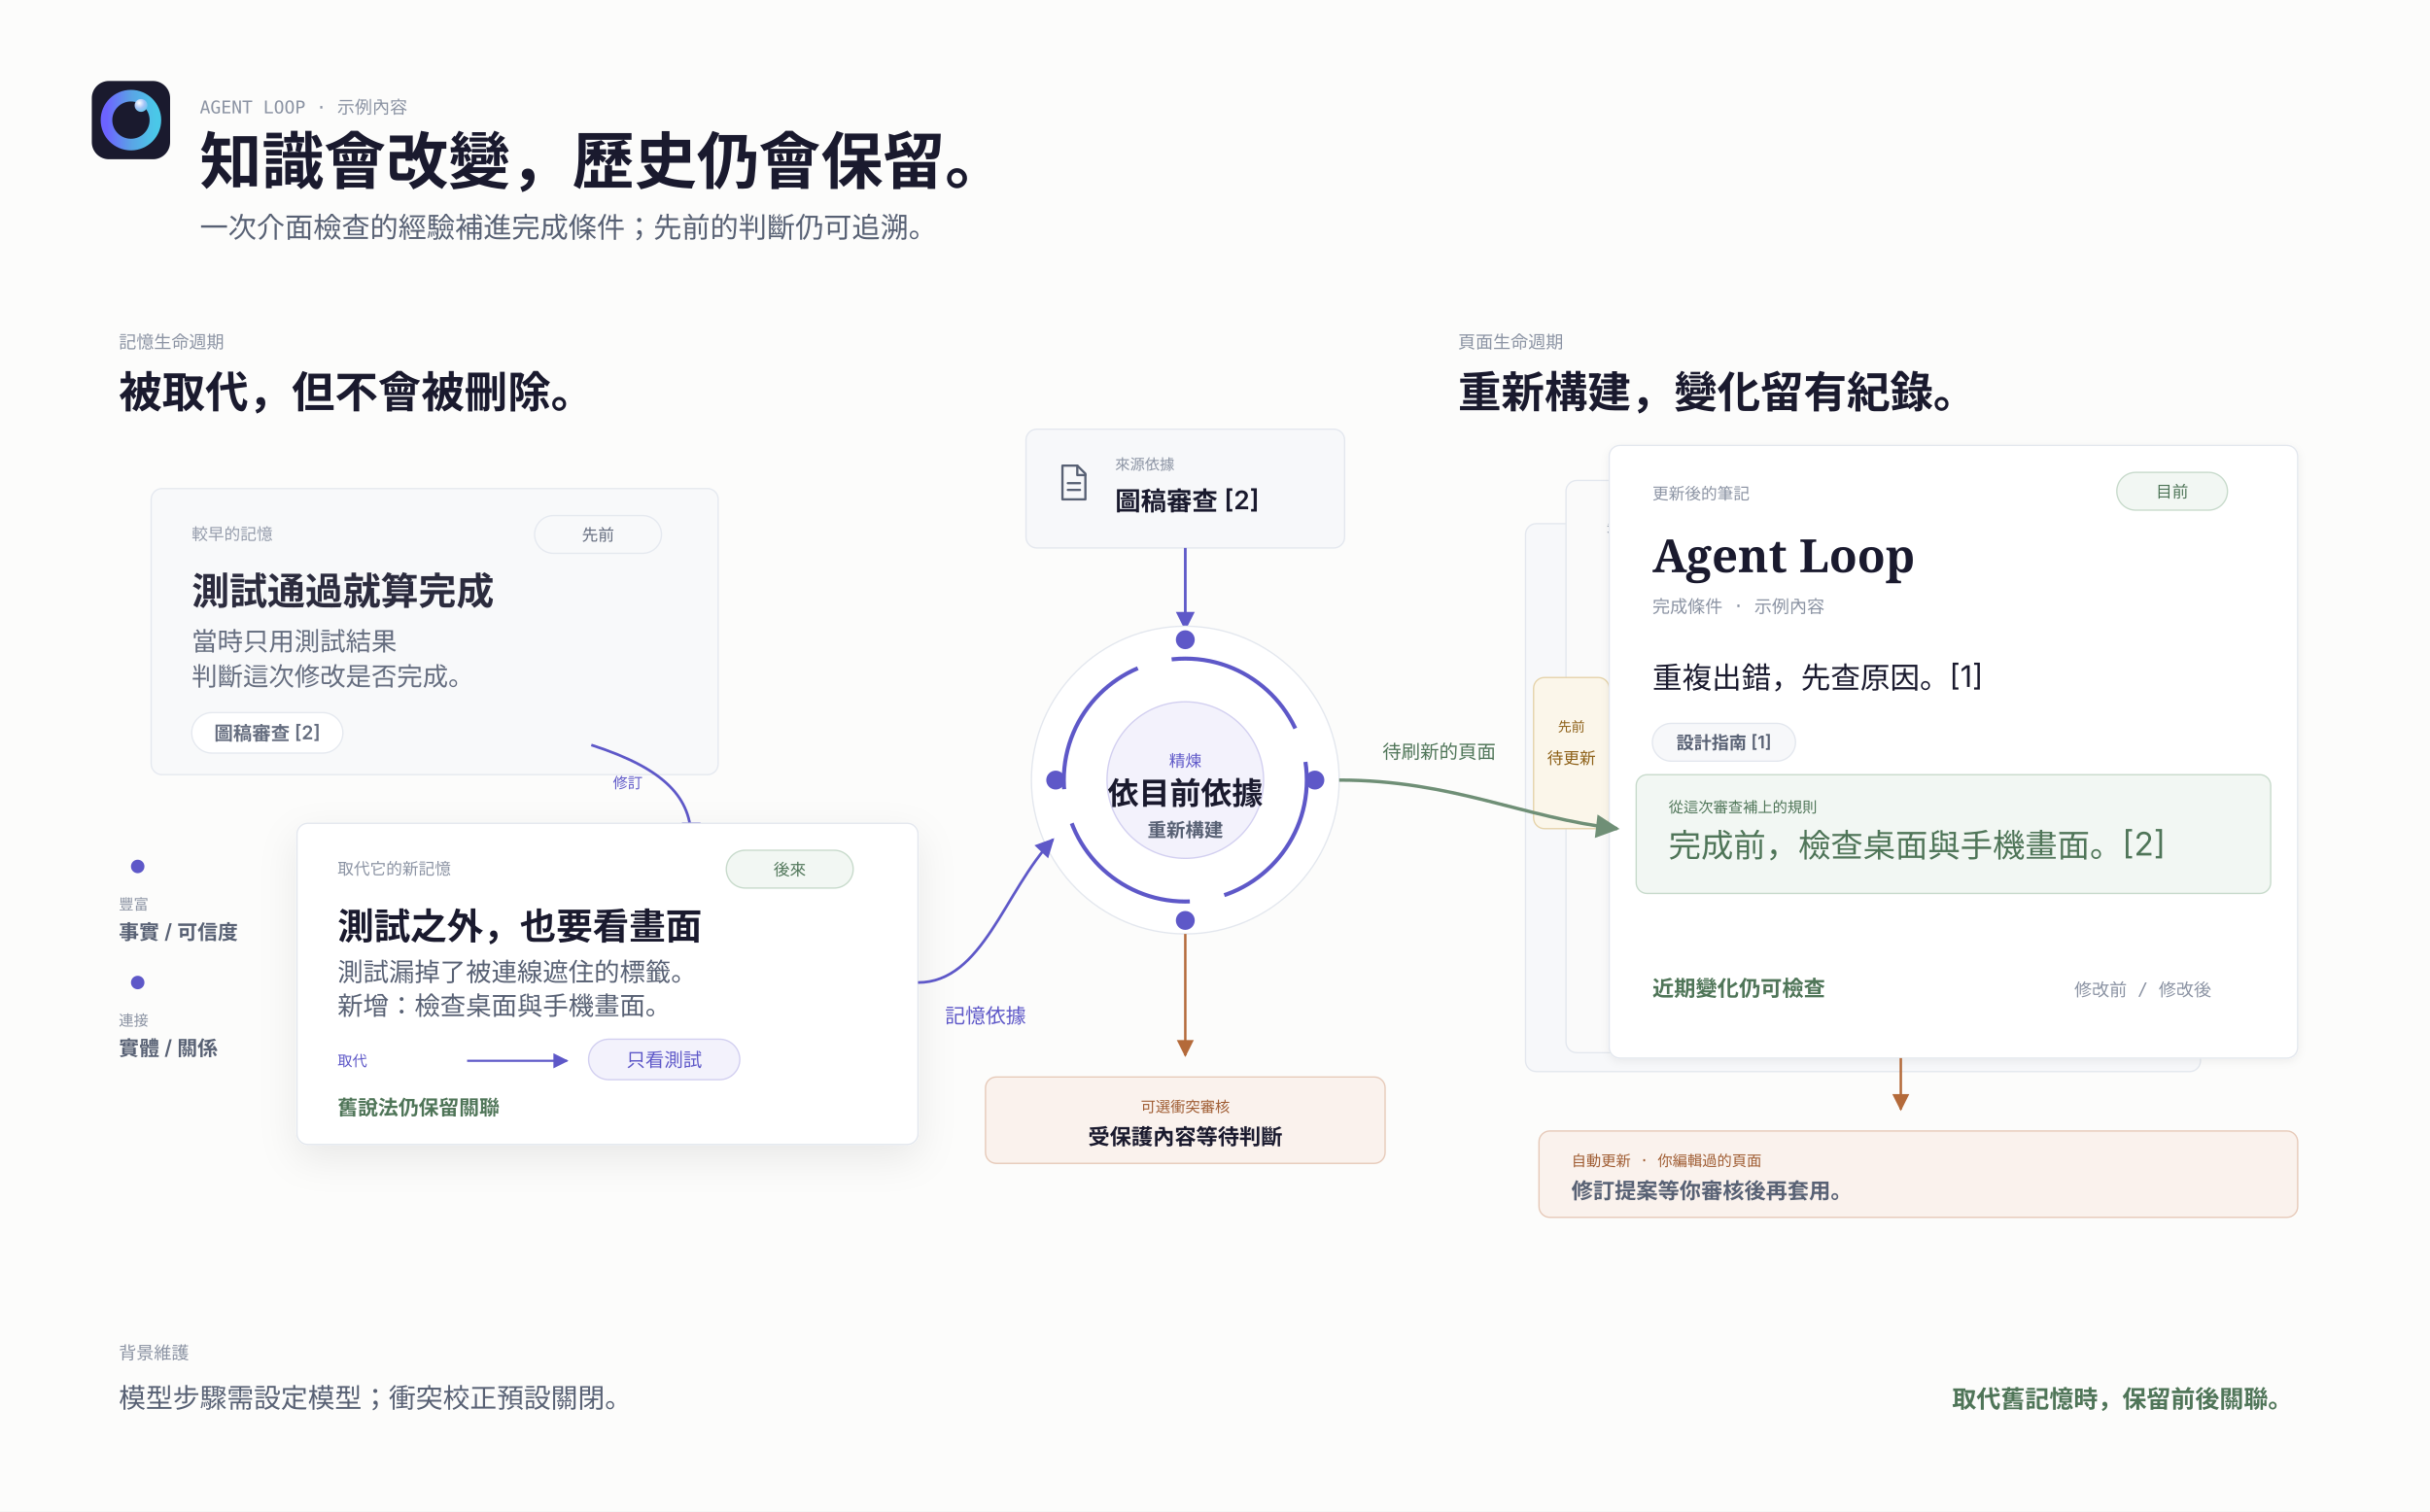
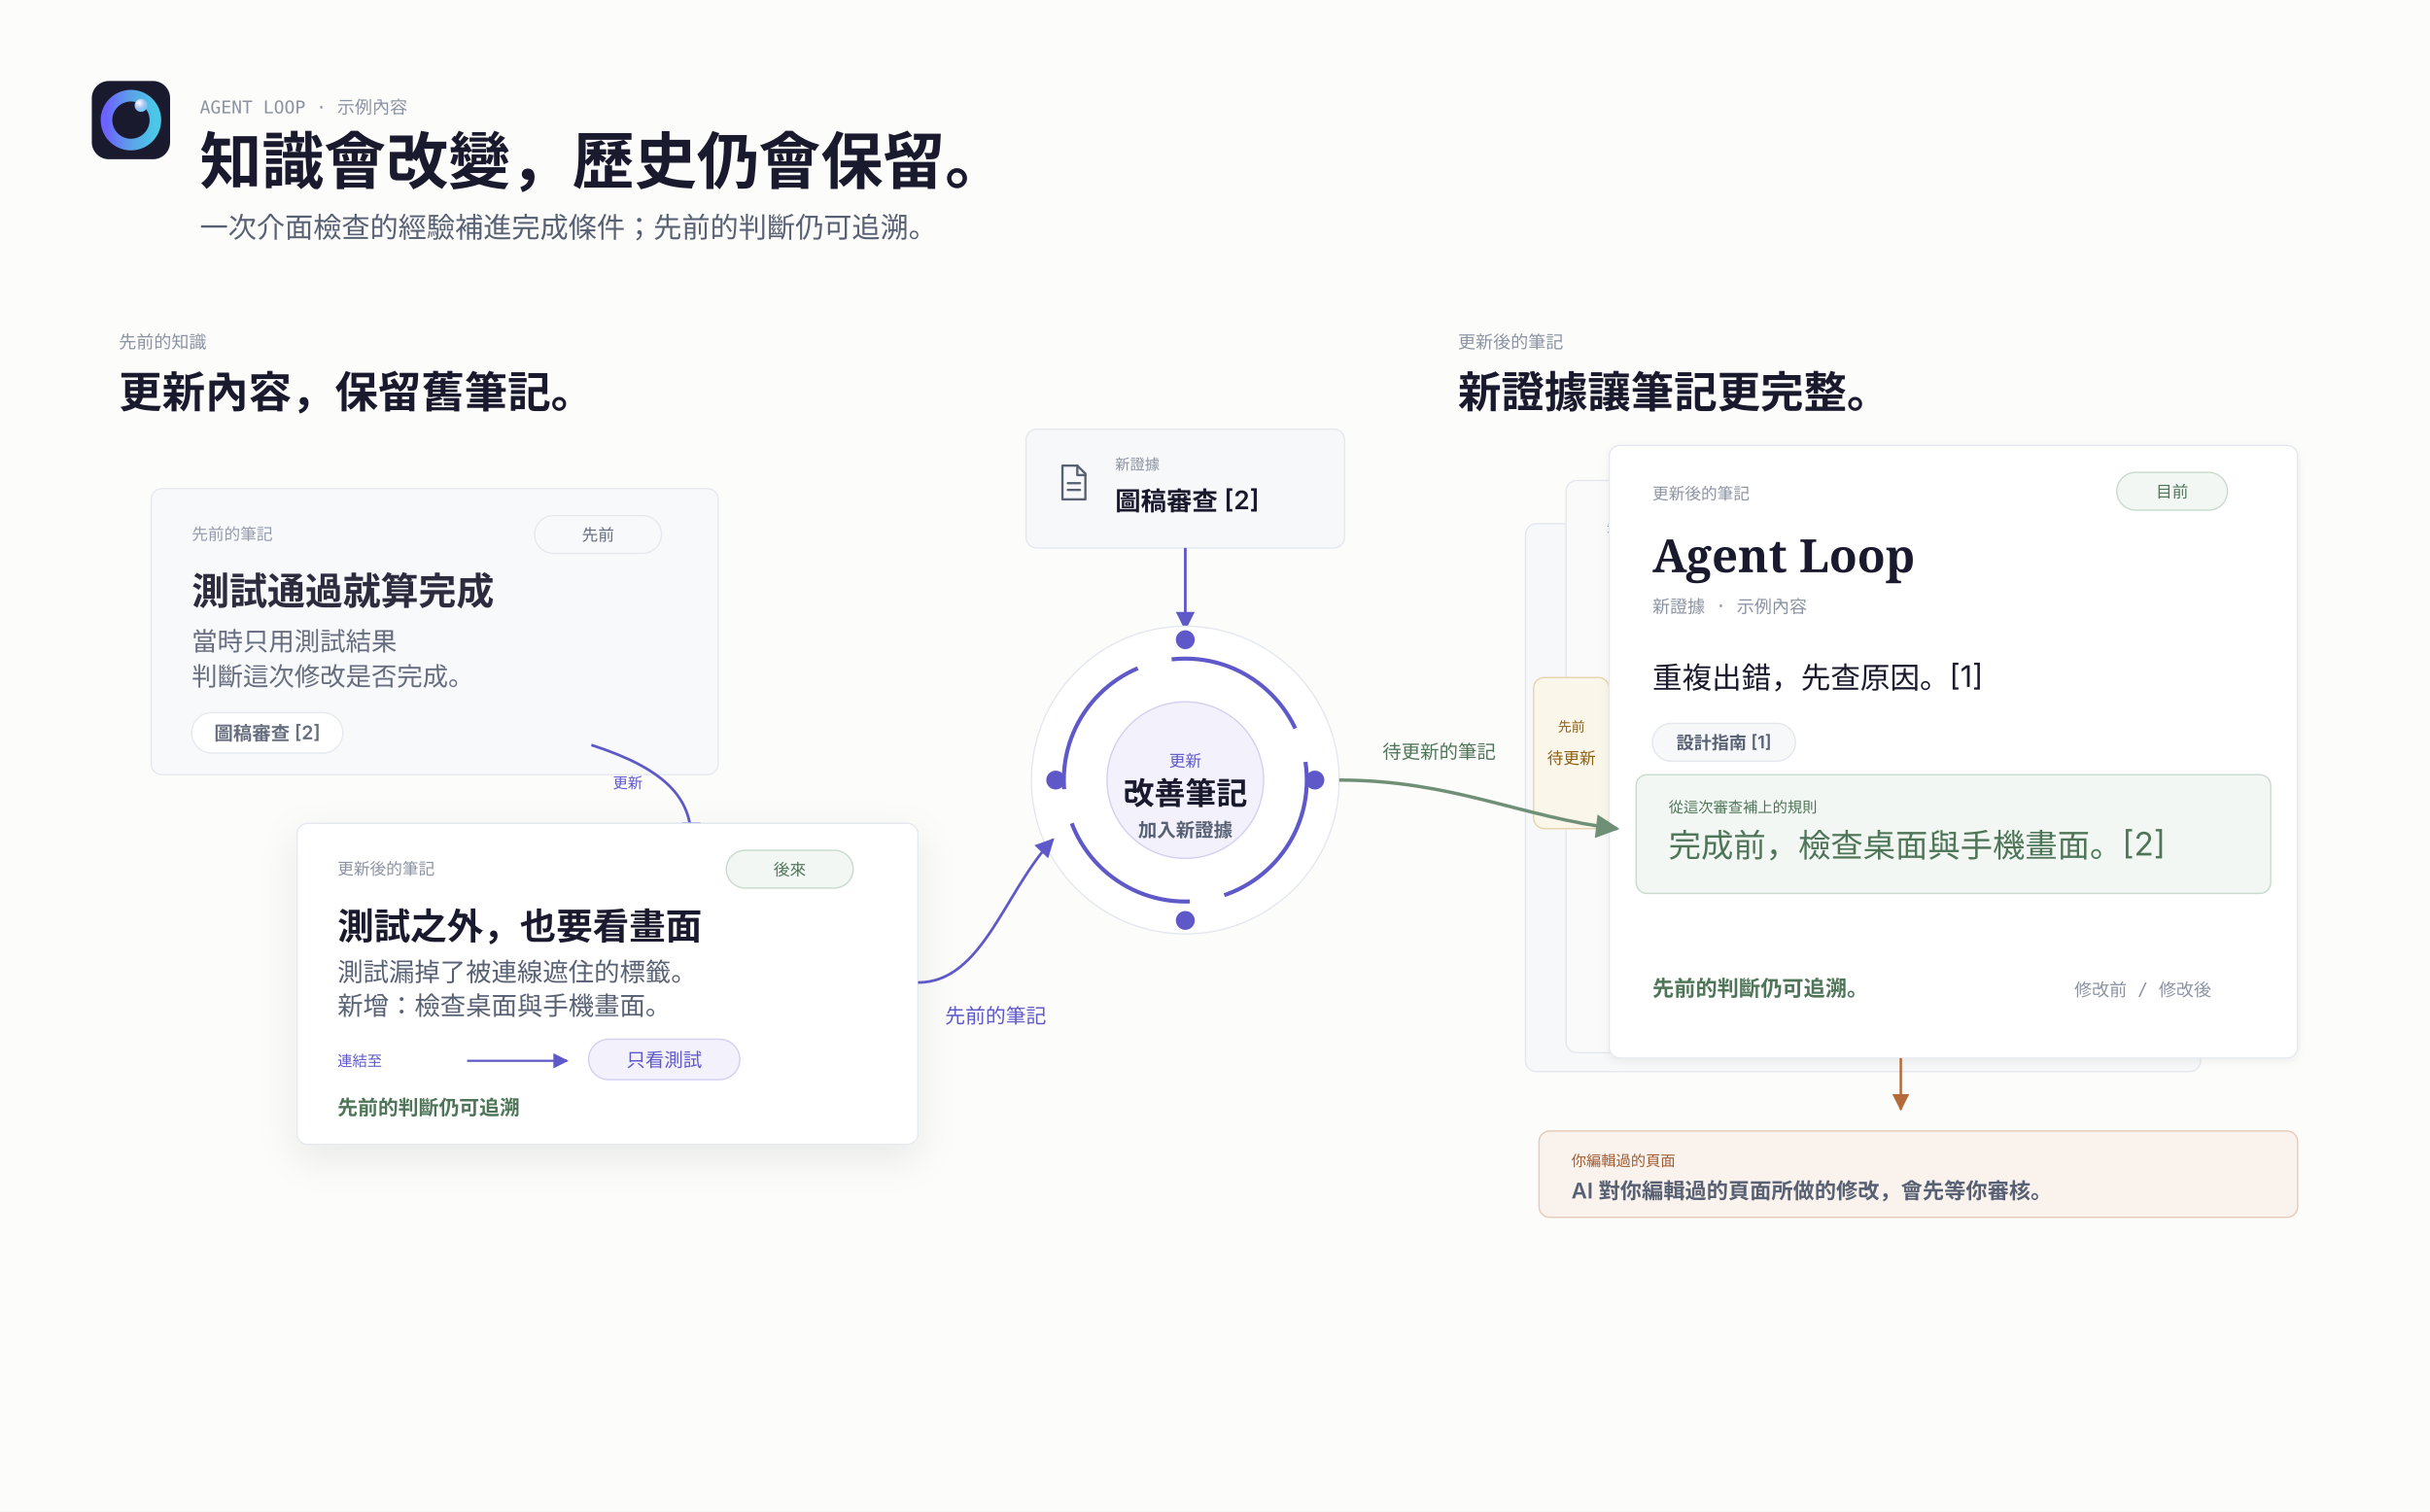
<svg xmlns="http://www.w3.org/2000/svg" width="1800" height="1120" viewBox="0 0 1800 1120" role="img" aria-labelledby="title desc">
  <style>text { font-kerning: normal; }</style>
  <rect width="1800" height="1120" fill="#FCFCFB" />
  <g transform="translate(68 60) scale(0.1132812)">
    <rect width="512" height="512" rx="112" fill="#1A1A2E" />
    <circle cx="256" cy="256" r="160" fill="none" stroke="url(#lifecycle-zh-Hant-desktop-ring)" stroke-width="76" />
    <circle cx="322" cy="160" r="42" fill="url(#lifecycle-zh-Hant-desktop-orb)" />
  </g>
  <g data-fit-region="lifecycle-zh-Hant-desktop-heading" data-fit-x="148" data-fit-y="56" data-fit-width="1578" data-fit-height="130" data-check-overlap="false">
    <text x="148" y="84" font-family="'JetBrains Mono', monospace" font-size="13" font-weight="500" fill="#8B93A3" text-anchor="start">AGENT LOOP · 示例內容</text>
    <text x="148" y="136" font-family="'Fraunces', Georgia, serif" font-size="46" font-weight="600" fill="#1A1A2E" text-anchor="start">知識會改變，歷史仍會保留。</text>
    <text x="148" y="176" font-family="'Instrument Sans', -apple-system, sans-serif" font-size="21" font-weight="400" fill="#586174" text-anchor="start">一次介面檢查的經驗補進完成條件；先前的判斷仍可追溯。</text>
  </g>
  <g data-fit-region="lifecycle-zh-Hant-desktop-memory-object" data-fit-x="70" data-fit-y="236" data-fit-width="640" data-fit-height="670" data-check-overlap="false">
-     <text x="88" y="258" font-family="'JetBrains Mono', monospace" font-size="13" font-weight="500" fill="#8B93A3" text-anchor="start">記憶生命週期</text>
-     <text x="88" y="302" font-family="'Fraunces', Georgia, serif" font-size="32" font-weight="600" fill="#1A1A2E" text-anchor="start">被取代，但不會被刪除。</text>
+     <text x="88" y="258" font-family="'JetBrains Mono', monospace" font-size="13" font-weight="500" fill="#8B93A3" text-anchor="start">先前的知識</text>
+     <text x="88" y="302" font-family="'Fraunces', Georgia, serif" font-size="32" font-weight="600" fill="#1A1A2E" text-anchor="start">更新內容，保留舊筆記。</text>
    <g opacity="0.92">
      <rect x="112" y="362" width="420" height="212" rx="8" fill="#F7F8FA" stroke="#E3E7EE" />
-       <text x="142" y="400" font-family="'JetBrains Mono', monospace" font-size="12" font-weight="500" fill="#8B93A3" text-anchor="start">較早的記憶</text>
+       <text x="142" y="400" font-family="'JetBrains Mono', monospace" font-size="12" font-weight="500" fill="#8B93A3" text-anchor="start">先前的筆記</text>
      <g>
        <rect x="396" y="382" width="94" height="28" rx="14" fill="#F7F8FA" stroke="#E3E7EE" />
        <text x="443" y="400.56" font-family="'JetBrains Mono', monospace" font-size="12" font-weight="500" fill="#586174" text-anchor="middle">先前</text>
      </g>
      <text x="142" y="448" font-family="'Fraunces', Georgia, serif" font-size="28" font-weight="600" fill="#1A1A2E" text-anchor="start">測試通過就算完成</text>
      <text x="142" y="482" font-family="'Instrument Sans', -apple-system, sans-serif" font-size="19" font-weight="400" fill="#586174" text-anchor="start">當時只用測試結果</text>
      <text x="142" y="508" font-family="'Instrument Sans', -apple-system, sans-serif" font-size="19" font-weight="400" fill="#586174" text-anchor="start">判斷這次修改是否完成。</text>
      <g>
        <rect x="142" y="528" width="112" height="30" rx="15" fill="#FFFFFF" stroke="#E3E7EE" />
        <text x="198" y="548.32" font-family="'Instrument Sans', -apple-system, sans-serif" font-size="14" font-weight="600" fill="#586174" text-anchor="middle">圖稿審查 [2]</text>
      </g>
    </g>
    <path d="M438 552 C494 570 512 592 512 622" fill="none" stroke="#5E58C8" stroke-width="2" marker-end="url(#lifecycle-zh-Hant-desktop-arrow)" />
-     <text x="454" y="584" font-family="'JetBrains Mono', monospace" font-size="11" font-weight="500" fill="#5E58C8" text-anchor="start">修訂</text>
+     <text x="454" y="584" font-family="'JetBrains Mono', monospace" font-size="11" font-weight="500" fill="#5E58C8" text-anchor="start">更新</text>
    <g filter="url(#lifecycle-zh-Hant-desktop-card-shadow)">
      <rect x="220" y="610" width="460" height="238" rx="8" fill="#FFFFFF" stroke="#E3E7EE" />
    </g>
-     <text x="250" y="648" font-family="'JetBrains Mono', monospace" font-size="12" font-weight="500" fill="#8B93A3" text-anchor="start">取代它的新記憶</text>
+     <text x="250" y="648" font-family="'JetBrains Mono', monospace" font-size="12" font-weight="500" fill="#8B93A3" text-anchor="start">更新後的筆記</text>
    <g>
      <rect x="538" y="630" width="94" height="28" rx="14" fill="#F2F7F3" stroke="#C7DACB" />
      <text x="585" y="648.56" font-family="'JetBrains Mono', monospace" font-size="12" font-weight="500" fill="#4F7558" text-anchor="middle">後來</text>
    </g>
    <text x="250" y="696" font-family="'Fraunces', Georgia, serif" font-size="27" font-weight="600" fill="#1A1A2E" text-anchor="start">測試之外，也要看畫面</text>
    <text x="250" y="727" font-family="'Instrument Sans', -apple-system, sans-serif" font-size="19" font-weight="400" fill="#586174" text-anchor="start">測試漏掉了被連線遮住的標籤。</text>
    <text x="250" y="752" font-family="'Instrument Sans', -apple-system, sans-serif" font-size="19" font-weight="400" fill="#586174" text-anchor="start">新增：檢查桌面與手機畫面。</text>
-     <text x="250" y="790" font-family="'JetBrains Mono', monospace" font-size="11" font-weight="500" fill="#5E58C8" text-anchor="start">取代</text>
+     <text x="250" y="790" font-family="'JetBrains Mono', monospace" font-size="11" font-weight="500" fill="#5E58C8" text-anchor="start">連結至</text>
    <path d="M346 786 H420" stroke="#5E58C8" stroke-width="1.6" marker-end="url(#lifecycle-zh-Hant-desktop-arrow)" />
    <g>
      <rect x="436" y="770" width="112" height="30" rx="15" fill="#F3F2FC" stroke="#D2CFF0" />
      <text x="492" y="790.32" font-family="'JetBrains Mono', monospace" font-size="14" font-weight="500" fill="#5E58C8" text-anchor="middle">只看測試</text>
    </g>
-     <text x="250" y="826" font-family="'Instrument Sans', -apple-system, sans-serif" font-size="15" font-weight="600" fill="#4F7558" text-anchor="start">舊說法仍保留關聯</text>
-     <circle cx="102" cy="642" r="5" fill="#5E58C8" />
-     <text x="88" y="674" font-family="'JetBrains Mono', monospace" font-size="11" font-weight="500" fill="#8B93A3" text-anchor="start">豐富</text>
-     <text x="88" y="696" font-family="'Instrument Sans', -apple-system, sans-serif" font-size="15" font-weight="600" fill="#586174" text-anchor="start">事實 / 可信度</text>
-     <circle cx="102" cy="728" r="5" fill="#5E58C8" />
-     <text x="88" y="760" font-family="'JetBrains Mono', monospace" font-size="11" font-weight="500" fill="#8B93A3" text-anchor="start">連接</text>
-     <text x="88" y="782" font-family="'Instrument Sans', -apple-system, sans-serif" font-size="15" font-weight="600" fill="#586174" text-anchor="start">實體 / 關係</text>
+     <text x="250" y="826" font-family="'Instrument Sans', -apple-system, sans-serif" font-size="15" font-weight="600" fill="#4F7558" text-anchor="start">先前的判斷仍可追溯</text>
  </g>
  <g data-fit-region="lifecycle-zh-Hant-desktop-refinery" data-fit-x="698" data-fit-y="260" data-fit-width="360" data-fit-height="610" data-check-overlap="false">
    <rect x="760" y="318" width="236" height="88" rx="8" fill="#F7F8FA" stroke="#E3E7EE" />
    <g fill="none" stroke="#586174" stroke-width="1.7" stroke-linecap="round" stroke-linejoin="round">
      <path d="M787 345h11l6 6v19H787z" />
      <path d="M798 345v7h6" />
      <path d="M791 358h9M791 363h9" />
    </g>
-     <text x="826" y="348" font-family="'JetBrains Mono', monospace" font-size="11" font-weight="500" fill="#8B93A3" text-anchor="start">來源依據</text>
+     <text x="826" y="348" font-family="'JetBrains Mono', monospace" font-size="11" font-weight="500" fill="#8B93A3" text-anchor="start">新證據</text>
    <text x="826" y="378" font-family="'Instrument Sans', -apple-system, sans-serif" font-size="19" font-weight="600" fill="#1A1A2E" text-anchor="start">圖稿審查 [2]</text>
    <path d="M878 406 V466" fill="none" stroke="#5E58C8" stroke-width="2" marker-end="url(#lifecycle-zh-Hant-desktop-arrow)" />
    <circle cx="878" cy="578" r="114" fill="#FFFFFF" stroke="#E3E7EE" />
    <circle cx="878" cy="578" r="90" fill="none" stroke="#5E58C8" stroke-width="3" stroke-dasharray="112 26" />
    <circle cx="878" cy="578" r="58" fill="#F3F2FC" stroke="#D2CFF0" />
-     <text x="878" y="568" font-family="'JetBrains Mono', monospace" font-size="12" font-weight="500" fill="#5E58C8" text-anchor="middle">精煉</text>
-     <text x="878" y="596" font-family="'Fraunces', Georgia, serif" font-size="23" font-weight="600" fill="#1A1A2E" text-anchor="middle">依目前依據</text>
-     <text x="878" y="620" font-family="'Instrument Sans', -apple-system, sans-serif" font-size="14" font-weight="600" fill="#586174" text-anchor="middle">重新構建</text>
+     <text x="878" y="568" font-family="'JetBrains Mono', monospace" font-size="12" font-weight="500" fill="#5E58C8" text-anchor="middle">更新</text>
+     <text x="878" y="596" font-family="'Fraunces', Georgia, serif" font-size="23" font-weight="600" fill="#1A1A2E" text-anchor="middle">改善筆記</text>
+     <text x="878" y="620" font-family="'Instrument Sans', -apple-system, sans-serif" font-size="14" font-weight="600" fill="#586174" text-anchor="middle">加入新證據</text>
    <circle cx="878" cy="474" r="7" fill="#5E58C8" />
    <circle cx="974" cy="578" r="7" fill="#5E58C8" />
    <circle cx="878" cy="682" r="7" fill="#5E58C8" />
    <circle cx="782" cy="578" r="7" fill="#5E58C8" />
    <path d="M680 728 C728 728 744 660 780 622" fill="none" stroke="#5E58C8" stroke-width="2" marker-end="url(#lifecycle-zh-Hant-desktop-arrow)" />
-     <text x="700" y="758" font-family="'JetBrains Mono', monospace" font-size="15" font-weight="500" fill="#5E58C8" text-anchor="start">記憶依據</text>
-     <path d="M878 692 V782" fill="none" stroke="#B46A3A" stroke-width="1.8" marker-end="url(#lifecycle-zh-Hant-desktop-warm-arrow)" />
-     <rect x="730" y="798" width="296" height="64" rx="8" fill="#FAF2ED" stroke="#E6C9B8" />
-     <text x="878" y="824" font-family="'JetBrains Mono', monospace" font-size="11" font-weight="500" fill="#9F5C32" text-anchor="middle">可選衝突審核</text>
-     <text x="878" y="848" font-family="'Fraunces', Georgia, serif" font-size="16" font-weight="600" fill="#1A1A2E" text-anchor="middle">受保護內容等待判斷</text>
+     <text x="700" y="758" font-family="'JetBrains Mono', monospace" font-size="15" font-weight="500" fill="#5E58C8" text-anchor="start">先前的筆記</text>
  </g>
  <g data-fit-region="lifecycle-zh-Hant-desktop-page-object" data-fit-x="1044" data-fit-y="236" data-fit-width="686" data-fit-height="680" data-check-overlap="false">
-     <text x="1080" y="258" font-family="'JetBrains Mono', monospace" font-size="13" font-weight="500" fill="#8B93A3" text-anchor="start">頁面生命週期</text>
-     <text x="1080" y="302" font-family="'Fraunces', Georgia, serif" font-size="32" font-weight="600" fill="#1A1A2E" text-anchor="start">重新構建，變化留有紀錄。</text>
+     <text x="1080" y="258" font-family="'JetBrains Mono', monospace" font-size="13" font-weight="500" fill="#8B93A3" text-anchor="start">更新後的筆記</text>
+     <text x="1080" y="302" font-family="'Fraunces', Georgia, serif" font-size="32" font-weight="600" fill="#1A1A2E" text-anchor="start">新證據讓筆記更完整。</text>
    <rect x="1130" y="388" width="500" height="406" rx="8" fill="#F7F8FA" stroke="#E3E7EE" />
    <rect x="1160" y="356" width="500" height="424" rx="8" fill="#FAFAFA" stroke="#E3E7EE" />
    <text x="1190" y="394" font-family="'JetBrains Mono', monospace" font-size="11" font-weight="500" fill="#8B93A3" text-anchor="start">先前</text>
    <rect x="1136" y="502" width="56" height="112" rx="8" fill="#FBF6EA" stroke="#E5D3AA" />
    <text x="1164" y="542" font-family="'JetBrains Mono', monospace" font-size="10" font-weight="500" fill="#8C5F16" text-anchor="middle">先前</text>
    <text x="1164" y="566" font-family="'JetBrains Mono', monospace" font-size="12" font-weight="500" fill="#8C5F16" text-anchor="middle">待更新</text>
    <g filter="url(#lifecycle-zh-Hant-desktop-page-shadow)">
      <rect x="1192" y="330" width="510" height="454" rx="8" fill="#FFFFFF" stroke="#E3E7EE" />
    </g>
    <text x="1224" y="370" font-family="'JetBrains Mono', monospace" font-size="12" font-weight="500" fill="#8B93A3" text-anchor="start">更新後的筆記</text>
    <g>
      <rect x="1568" y="350" width="82" height="28" rx="14" fill="#F2F7F3" stroke="#C7DACB" />
      <text x="1609" y="368.56" font-family="'JetBrains Mono', monospace" font-size="12" font-weight="500" fill="#4F7558" text-anchor="middle">目前</text>
    </g>
    <text x="1224" y="424" font-family="'Fraunces', Georgia, serif" font-size="34" font-weight="600" fill="#1A1A2E" text-anchor="start">Agent Loop</text>
-     <text x="1224" y="454" font-family="'JetBrains Mono', monospace" font-size="13" font-weight="500" fill="#8B93A3" text-anchor="start">完成條件 · 示例內容</text>
+     <text x="1224" y="454" font-family="'JetBrains Mono', monospace" font-size="13" font-weight="500" fill="#8B93A3" text-anchor="start">新證據 · 示例內容</text>
    <text x="1224" y="510" font-family="'Instrument Sans', -apple-system, sans-serif" font-size="22" font-weight="400" fill="#1A1A2E" text-anchor="start">重複出錯，先查原因。[1]</text>
    <g>
      <rect x="1224" y="536" width="106" height="28" rx="14" fill="#F7F8FA" stroke="#E3E7EE" />
      <text x="1277" y="554.94" font-family="'Instrument Sans', -apple-system, sans-serif" font-size="13" font-weight="600" fill="#586174" text-anchor="middle">設計指南 [1]</text>
    </g>
    <rect x="1212" y="574" width="470" height="88" rx="8" fill="#F2F7F3" stroke="#C7DACB" />
    <text x="1236" y="602" font-family="'JetBrains Mono', monospace" font-size="11" font-weight="500" fill="#4F7558" text-anchor="start">從這次審查補上的規則</text>
    <text x="1236" y="635" font-family="'Instrument Sans', -apple-system, sans-serif" font-size="24" font-weight="400" fill="#4F7558" text-anchor="start">完成前，檢查桌面與手機畫面。[2]</text>
-     <text x="1224" y="738" font-family="'Instrument Sans', -apple-system, sans-serif" font-size="16" font-weight="600" fill="#4F7558" text-anchor="start">近期變化仍可檢查</text>
+     <text x="1224" y="738" font-family="'Instrument Sans', -apple-system, sans-serif" font-size="16" font-weight="600" fill="#4F7558" text-anchor="start">先前的判斷仍可追溯。</text>
    <text x="1638" y="738" font-family="'JetBrains Mono', monospace" font-size="13" font-weight="500" fill="#8B93A3" text-anchor="end">修改前 / 修改後</text>
    <path d="M1408 784 V822" fill="none" stroke="#B46A3A" stroke-width="1.8" marker-end="url(#lifecycle-zh-Hant-desktop-warm-arrow)" />
    <rect x="1140" y="838" width="562" height="64" rx="8" fill="#FAF2ED" stroke="#E6C9B8" />
-     <text x="1164" y="864" font-family="'JetBrains Mono', monospace" font-size="11" font-weight="500" fill="#9F5C32" text-anchor="start">自動更新 · 你編輯過的頁面</text>
-     <text x="1164" y="888" font-family="'Instrument Sans', -apple-system, sans-serif" font-size="16" font-weight="600" fill="#586174" text-anchor="start">修訂提案等你審核後再套用。</text>
+     <text x="1164" y="864" font-family="'JetBrains Mono', monospace" font-size="11" font-weight="500" fill="#9F5C32" text-anchor="start">你編輯過的頁面</text>
+     <text x="1164" y="888" font-family="'Instrument Sans', -apple-system, sans-serif" font-size="16" font-weight="600" fill="#586174" text-anchor="start">AI 對你編輯過的頁面所做的修改，會先等你審核。</text>
  </g>
  <path d="M992 578 C1076 578 1128 606 1198 614" fill="none" stroke="#6F8F76" stroke-width="2.5" marker-end="url(#lifecycle-zh-Hant-desktop-sage-arrow)" />
-   <text x="1066" y="562" font-family="'JetBrains Mono', monospace" font-size="14" font-weight="500" fill="#4F7558" text-anchor="middle">待刷新的頁面</text>
-   <g data-fit-region="lifecycle-zh-Hant-desktop-footer" data-fit-x="74" data-fit-y="966" data-fit-width="1652" data-fit-height="106" data-check-overlap="false">
-     <text x="88" y="1007" font-family="'JetBrains Mono', monospace" font-size="13" font-weight="500" fill="#8B93A3" text-anchor="start">背景維護</text>
-     <text x="88" y="1043" font-family="'Instrument Sans', -apple-system, sans-serif" font-size="20" font-weight="400" fill="#586174" text-anchor="start">模型步驟需設定模型；衝突校正預設關閉。</text>
-     <text x="1698" y="1043" font-family="'Fraunces', Georgia, serif" font-size="18" font-weight="600" fill="#4F7558" text-anchor="end">取代舊記憶時，保留前後關聯。</text>
-   </g>
+   <text x="1066" y="562" font-family="'JetBrains Mono', monospace" font-size="14" font-weight="500" fill="#4F7558" text-anchor="middle">待更新的筆記</text>
  <defs>
    <linearGradient id="lifecycle-zh-Hant-desktop-ring" x1="96" y1="256" x2="416" y2="256" gradientUnits="userSpaceOnUse">
      <stop stop-color="#6C63FF" />
      <stop offset="0.5" stop-color="#5BA3E6" />
      <stop offset="1" stop-color="#4AC8E8" />
    </linearGradient>
    <radialGradient id="lifecycle-zh-Hant-desktop-orb" cx="0" cy="0" r="1" gradientUnits="userSpaceOnUse" gradientTransform="translate(310 144) rotate(52.125) scale(76.0263)">
      <stop stop-color="#FFFFFF" />
      <stop offset="0.45" stop-color="#A5C4F7" />
      <stop offset="1" stop-color="#4AC8E8" />
    </radialGradient>
    <marker id="lifecycle-zh-Hant-desktop-arrow" viewBox="0 0 10 10" refX="9" refY="5" markerWidth="7" markerHeight="7" orient="auto-start-reverse">
      <path d="M0 0L10 5L0 10Z" fill="#5E58C8" />
    </marker>
    <marker id="lifecycle-zh-Hant-desktop-warm-arrow" viewBox="0 0 10 10" refX="9" refY="5" markerWidth="7" markerHeight="7" orient="auto-start-reverse">
      <path d="M0 0L10 5L0 10Z" fill="#B46A3A" />
    </marker>
    <marker id="lifecycle-zh-Hant-desktop-sage-arrow" viewBox="0 0 10 10" refX="9" refY="5" markerWidth="7" markerHeight="7" orient="auto-start-reverse">
      <path d="M0 0L10 5L0 10Z" fill="#6F8F76" />
    </marker>
    <filter id="lifecycle-zh-Hant-desktop-card-shadow" x="-20%" y="-20%" width="140%" height="150%">
      <feDropShadow dx="0" dy="10" stdDeviation="14" flood-color="#1A1A2E" flood-opacity="0.08" />
    </filter>
    <filter id="lifecycle-zh-Hant-desktop-page-shadow" x="-20%" y="-20%" width="140%" height="150%">
      <feDropShadow dx="0" dy="14" stdDeviation="18" flood-color="#1A1A2E" flood-opacity="0.10" />
      <feDropShadow dx="0" dy="2" stdDeviation="3" flood-color="#1A1A2E" flood-opacity="0.06" />
    </filter>
  </defs>
</svg>
